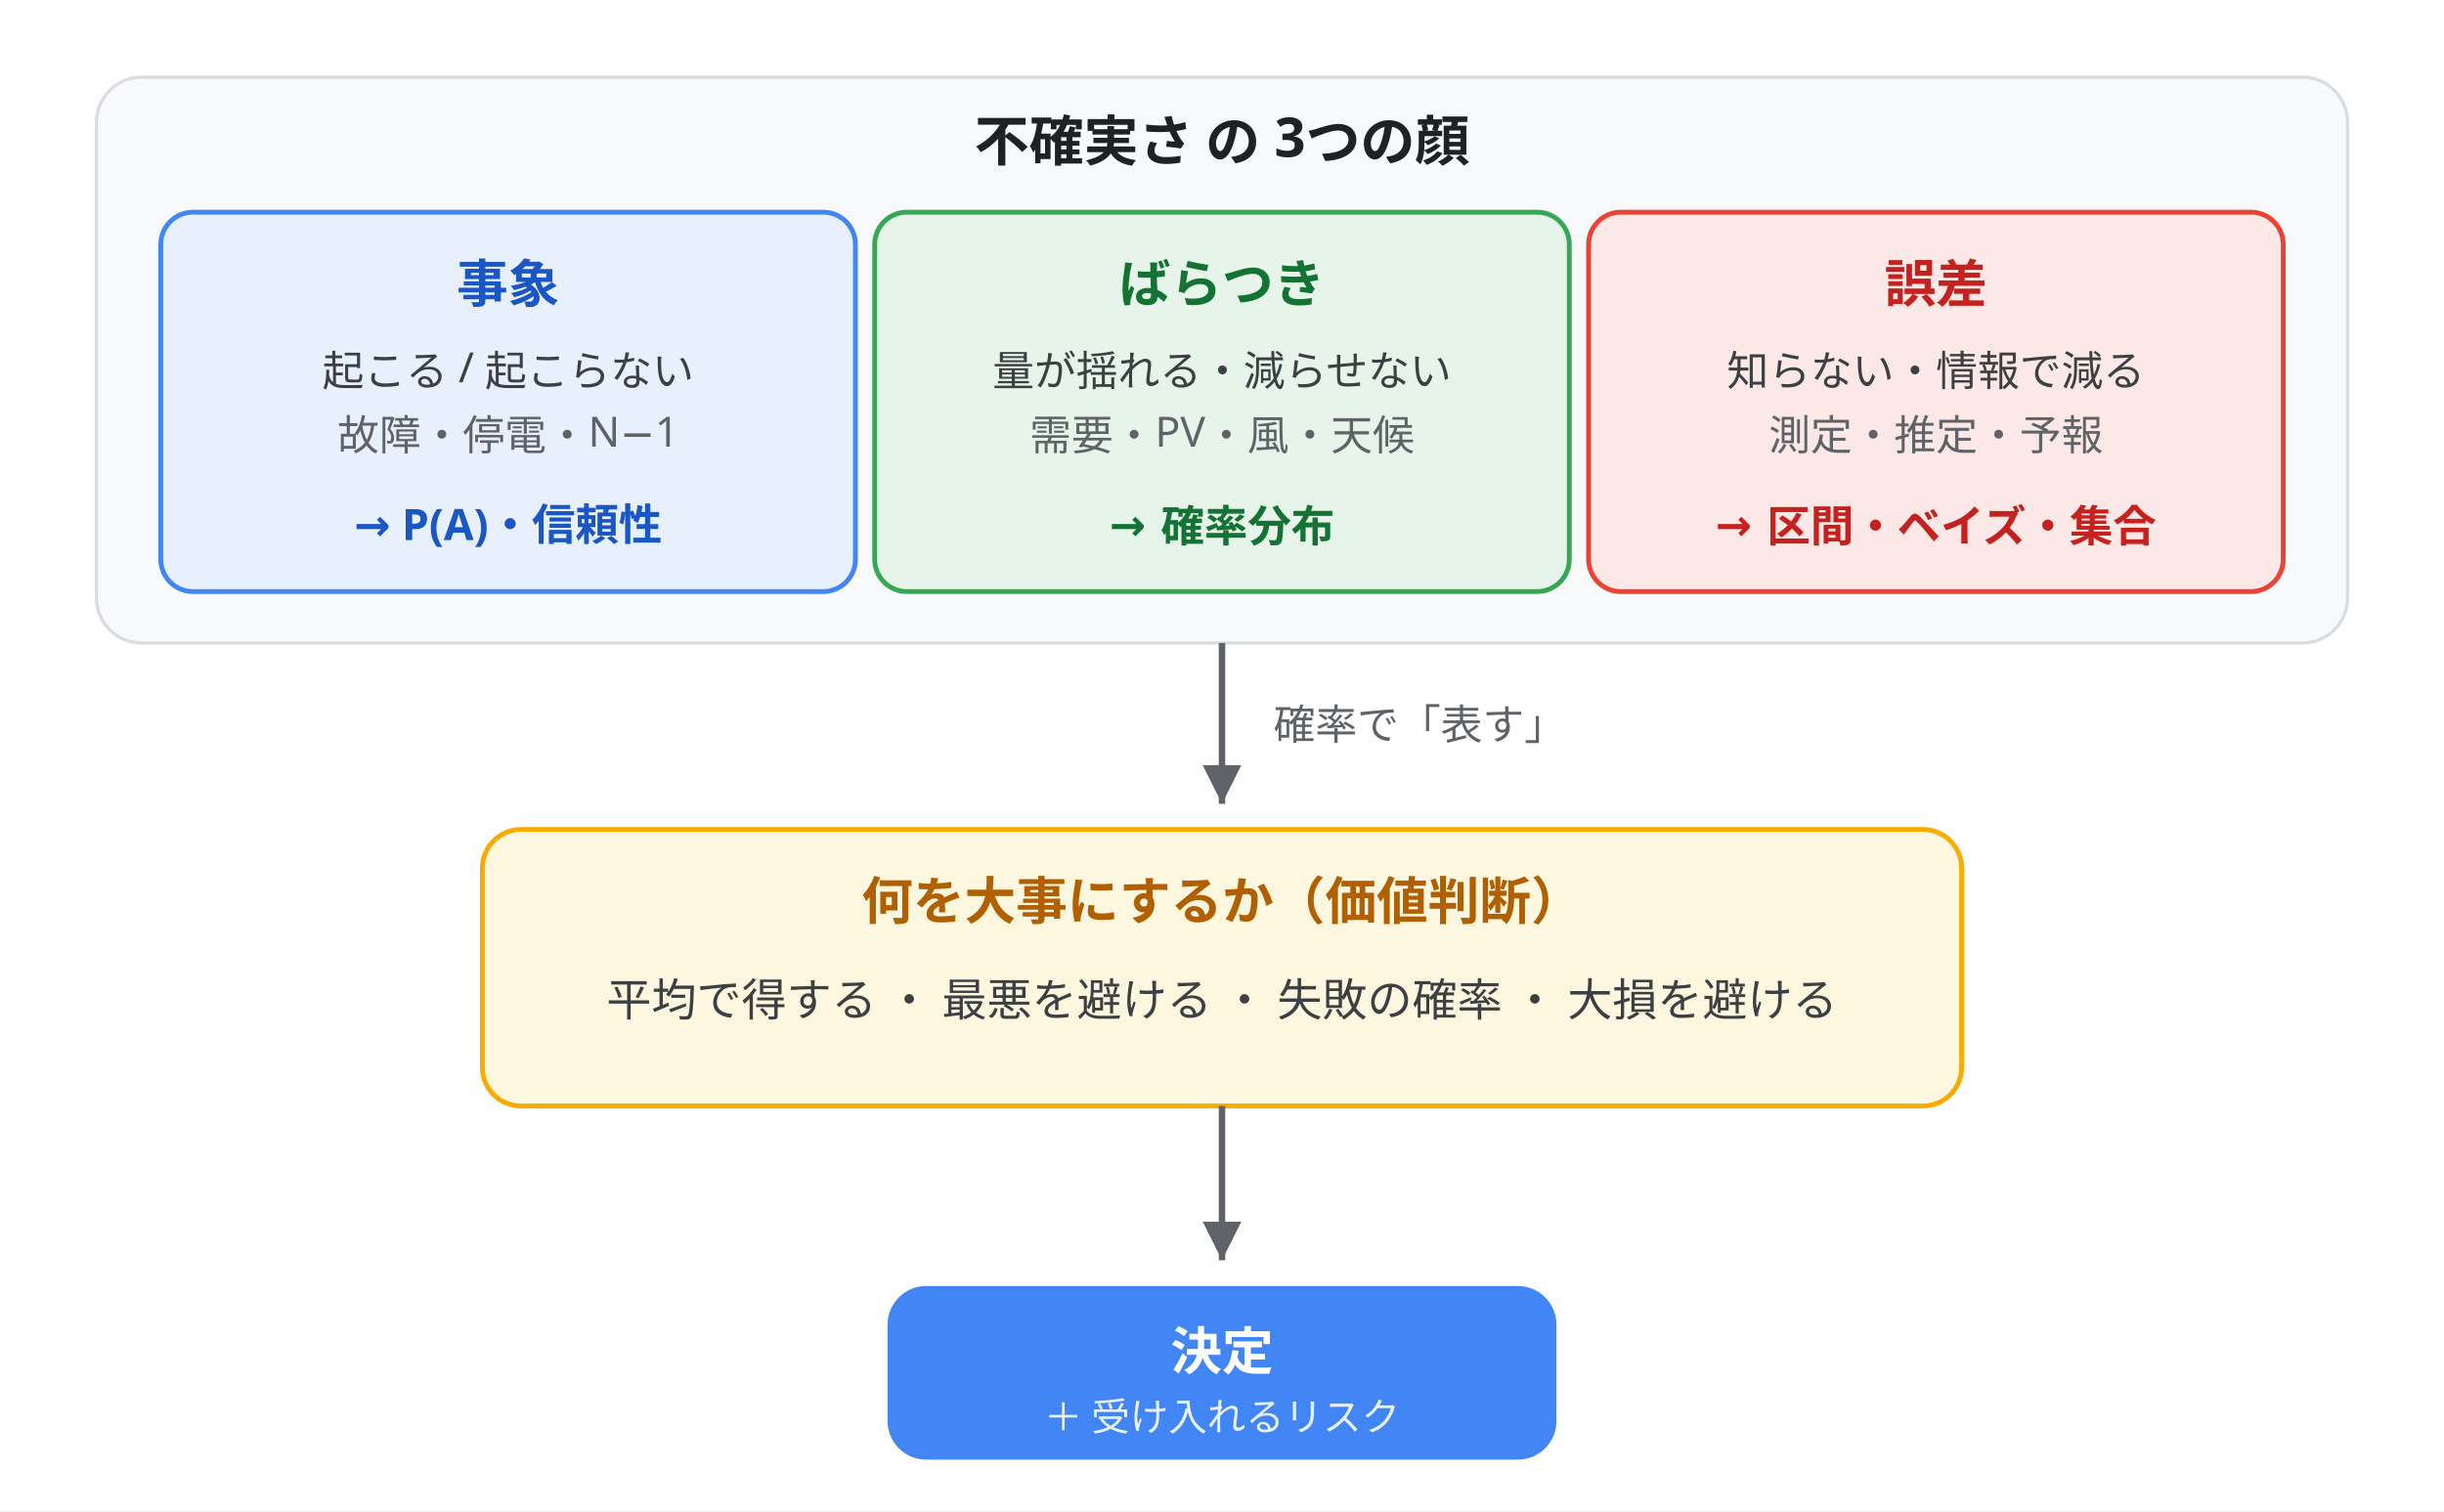
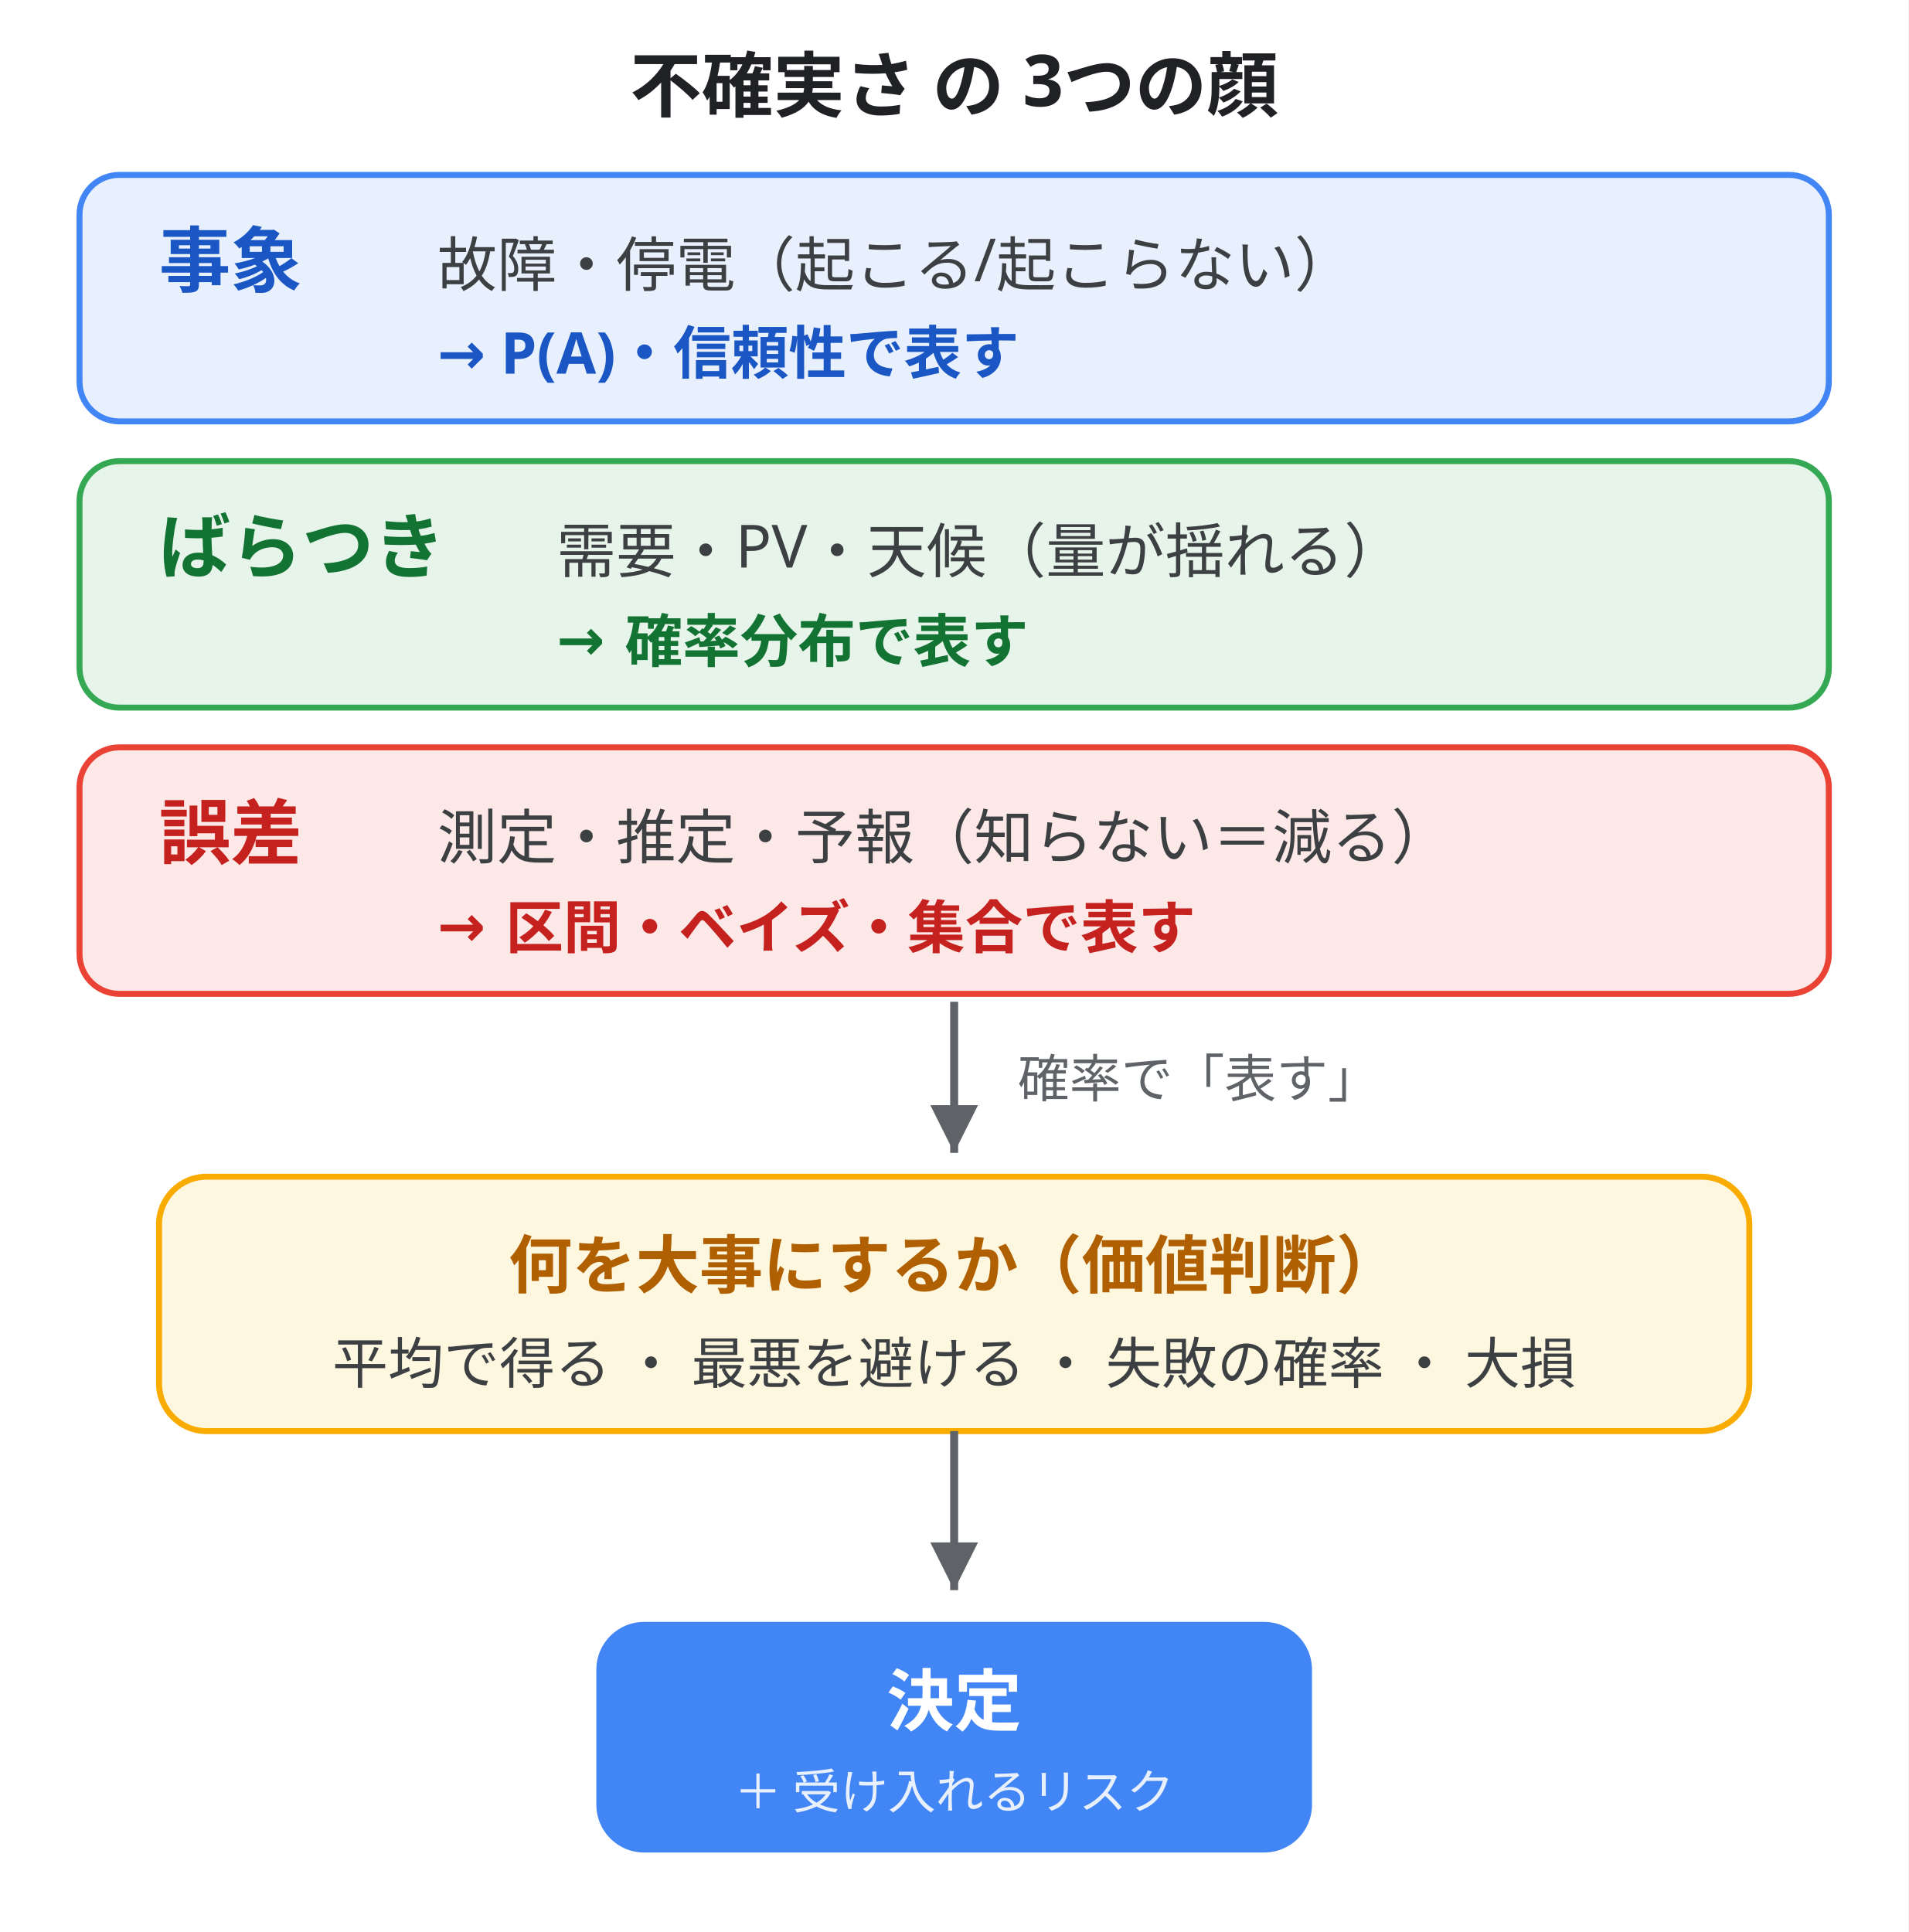
- <svg xmlns="http://www.w3.org/2000/svg" viewBox="0 0 760 470" font-family="'Hiragino Sans','Noto Sans JP','Yu Gothic',sans-serif">
+ <svg xmlns="http://www.w3.org/2000/svg" viewBox="0 0 480 486" font-family="'Hiragino Sans','Noto Sans JP','Yu Gothic',sans-serif">
  <defs>
    <marker id="arr" markerWidth="10" markerHeight="10" refX="6" refY="3" orient="auto">
      <path d="M0,0 L6,3 L0,6 Z" fill="#5f6368" />
    </marker>
  </defs>
-   <rect width="760" height="470" fill="#ffffff" />
-   <rect x="30" y="24" width="700" height="176" rx="14" fill="#f8f9fa" stroke="#dadce0" />
-   <text x="380" y="50" text-anchor="middle" font-size="17" font-weight="700" fill="#202124">不確実さ の 3つの顔</text>
-   <rect x="50" y="66" width="216" height="118" rx="10" fill="#e8f0fe" stroke="#4285f4" stroke-width="1.5" />
-   <text x="158" y="94" text-anchor="middle" font-size="16" font-weight="700" fill="#1a56c4">事象</text>
-   <text x="158" y="120" text-anchor="middle" font-size="13" fill="#3c4043">起こる / 起こらない</text>
-   <text x="158" y="140" text-anchor="middle" font-size="13" fill="#5f6368">故障・停電・N−1</text>
-   <text x="158" y="168" text-anchor="middle" font-size="13.5" font-weight="600" fill="#1a56c4">→ P(A)・信頼性</text>
-   <rect x="272" y="66" width="216" height="118" rx="10" fill="#e6f4ea" stroke="#34a853" stroke-width="1.5" />
-   <text x="380" y="94" text-anchor="middle" font-size="16" font-weight="700" fill="#137333">ばらつき</text>
-   <text x="380" y="120" text-anchor="middle" font-size="13" fill="#3c4043">量が揺れる・減らせない</text>
-   <text x="380" y="140" text-anchor="middle" font-size="13" fill="#5f6368">需要・PV・風・天候</text>
-   <text x="380" y="168" text-anchor="middle" font-size="13.5" font-weight="600" fill="#137333">→ 確率分布</text>
-   <rect x="494" y="66" width="216" height="118" rx="10" fill="#fce8e6" stroke="#ea4335" stroke-width="1.5" />
-   <text x="602" y="94" text-anchor="middle" font-size="16" font-weight="700" fill="#c5221f">誤差</text>
-   <text x="602" y="120" text-anchor="middle" font-size="13" fill="#3c4043">知らない・情報で減る</text>
-   <text x="602" y="140" text-anchor="middle" font-size="13" fill="#5f6368">測定・推定・予報</text>
-   <text x="602" y="168" text-anchor="middle" font-size="13.5" font-weight="600" fill="#c5221f">→ 区間・ベイズ・集合</text>
-   <line x1="380" y1="200" x2="380" y2="250" stroke="#5f6368" stroke-width="2" marker-end="url(#arr)" />
-   <text x="396" y="230" font-size="13" fill="#5f6368">確率で「表す」</text>
-   <rect x="150" y="258" width="460" height="86" rx="12" fill="#fef7e0" stroke="#f9ab00" stroke-width="1.5" />
-   <text x="380" y="286" text-anchor="middle" font-size="16" font-weight="700" fill="#b06000">何を大事にするか（価値判断）</text>
-   <text x="380" y="316" text-anchor="middle" font-size="14" fill="#3c4043">平均で得する ・ 最悪を避ける ・ 失敗の確率 ・ 大損を避ける</text>
-   <line x1="380" y1="344" x2="380" y2="392" stroke="#5f6368" stroke-width="2" marker-end="url(#arr)" />
-   <rect x="276" y="400" width="208" height="54" rx="12" fill="#4285f4" />
-   <text x="380" y="426" text-anchor="middle" font-size="16" font-weight="700" fill="#ffffff">決定</text>
-   <text x="380" y="445" text-anchor="middle" font-size="12" fill="#e8f0fe">＋ 受け入れるリスク</text>
+   <rect width="480" height="486" fill="#ffffff" />
+   <text x="240" y="28" text-anchor="middle" font-size="18" font-weight="700" fill="#202124">不確実さ の 3つの顔</text>
+   <rect x="20" y="44" width="440" height="62" rx="10" fill="#e8f0fe" stroke="#4285f4" stroke-width="1.5" />
+   <text x="40" y="72" font-size="18" font-weight="700" fill="#1a56c4">事象</text>
+   <text x="110" y="72" font-size="15" fill="#3c4043">故障・停電（起こる/起こらない）</text>
+   <text x="110" y="94" font-size="14.5" font-weight="600" fill="#1a56c4">→ P(A)・信頼性で表す</text>
+   <rect x="20" y="116" width="440" height="62" rx="10" fill="#e6f4ea" stroke="#34a853" stroke-width="1.5" />
+   <text x="40" y="144" font-size="18" font-weight="700" fill="#137333">ばらつき</text>
+   <text x="140" y="144" font-size="15" fill="#3c4043">需要・PV・天候（量が揺れる）</text>
+   <text x="140" y="166" font-size="14.5" font-weight="600" fill="#137333">→ 確率分布で表す</text>
+   <rect x="20" y="188" width="440" height="62" rx="10" fill="#fce8e6" stroke="#ea4335" stroke-width="1.5" />
+   <text x="40" y="216" font-size="18" font-weight="700" fill="#c5221f">誤差</text>
+   <text x="110" y="216" font-size="15" fill="#3c4043">測定・推定・予報（知らない＝減る）</text>
+   <text x="110" y="238" font-size="14.5" font-weight="600" fill="#c5221f">→ 区間・ベイズ・集合で表す</text>
+   <line x1="240" y1="252" x2="240" y2="290" stroke="#5f6368" stroke-width="2" marker-end="url(#arr)" />
+   <text x="256" y="276" font-size="13" fill="#5f6368">確率で「表す」</text>
+   <rect x="40" y="296" width="400" height="64" rx="12" fill="#fef7e0" stroke="#f9ab00" stroke-width="1.5" />
+   <text x="240" y="324" text-anchor="middle" font-size="16" font-weight="700" fill="#b06000">何を大事にするか（価値判断）</text>
+   <text x="240" y="348" text-anchor="middle" font-size="14" fill="#3c4043">平均で得る ・ 最悪を避ける ・ 失敗の確率 ・ 大損</text>
+   <line x1="240" y1="360" x2="240" y2="400" stroke="#5f6368" stroke-width="2" marker-end="url(#arr)" />
+   <rect x="150" y="408" width="180" height="58" rx="12" fill="#4285f4" />
+   <text x="240" y="434" text-anchor="middle" font-size="17" font-weight="700" fill="#ffffff">決定</text>
+   <text x="240" y="455" text-anchor="middle" font-size="12" fill="#e8f0fe">＋ 受け入れるリスク</text>
</svg>
